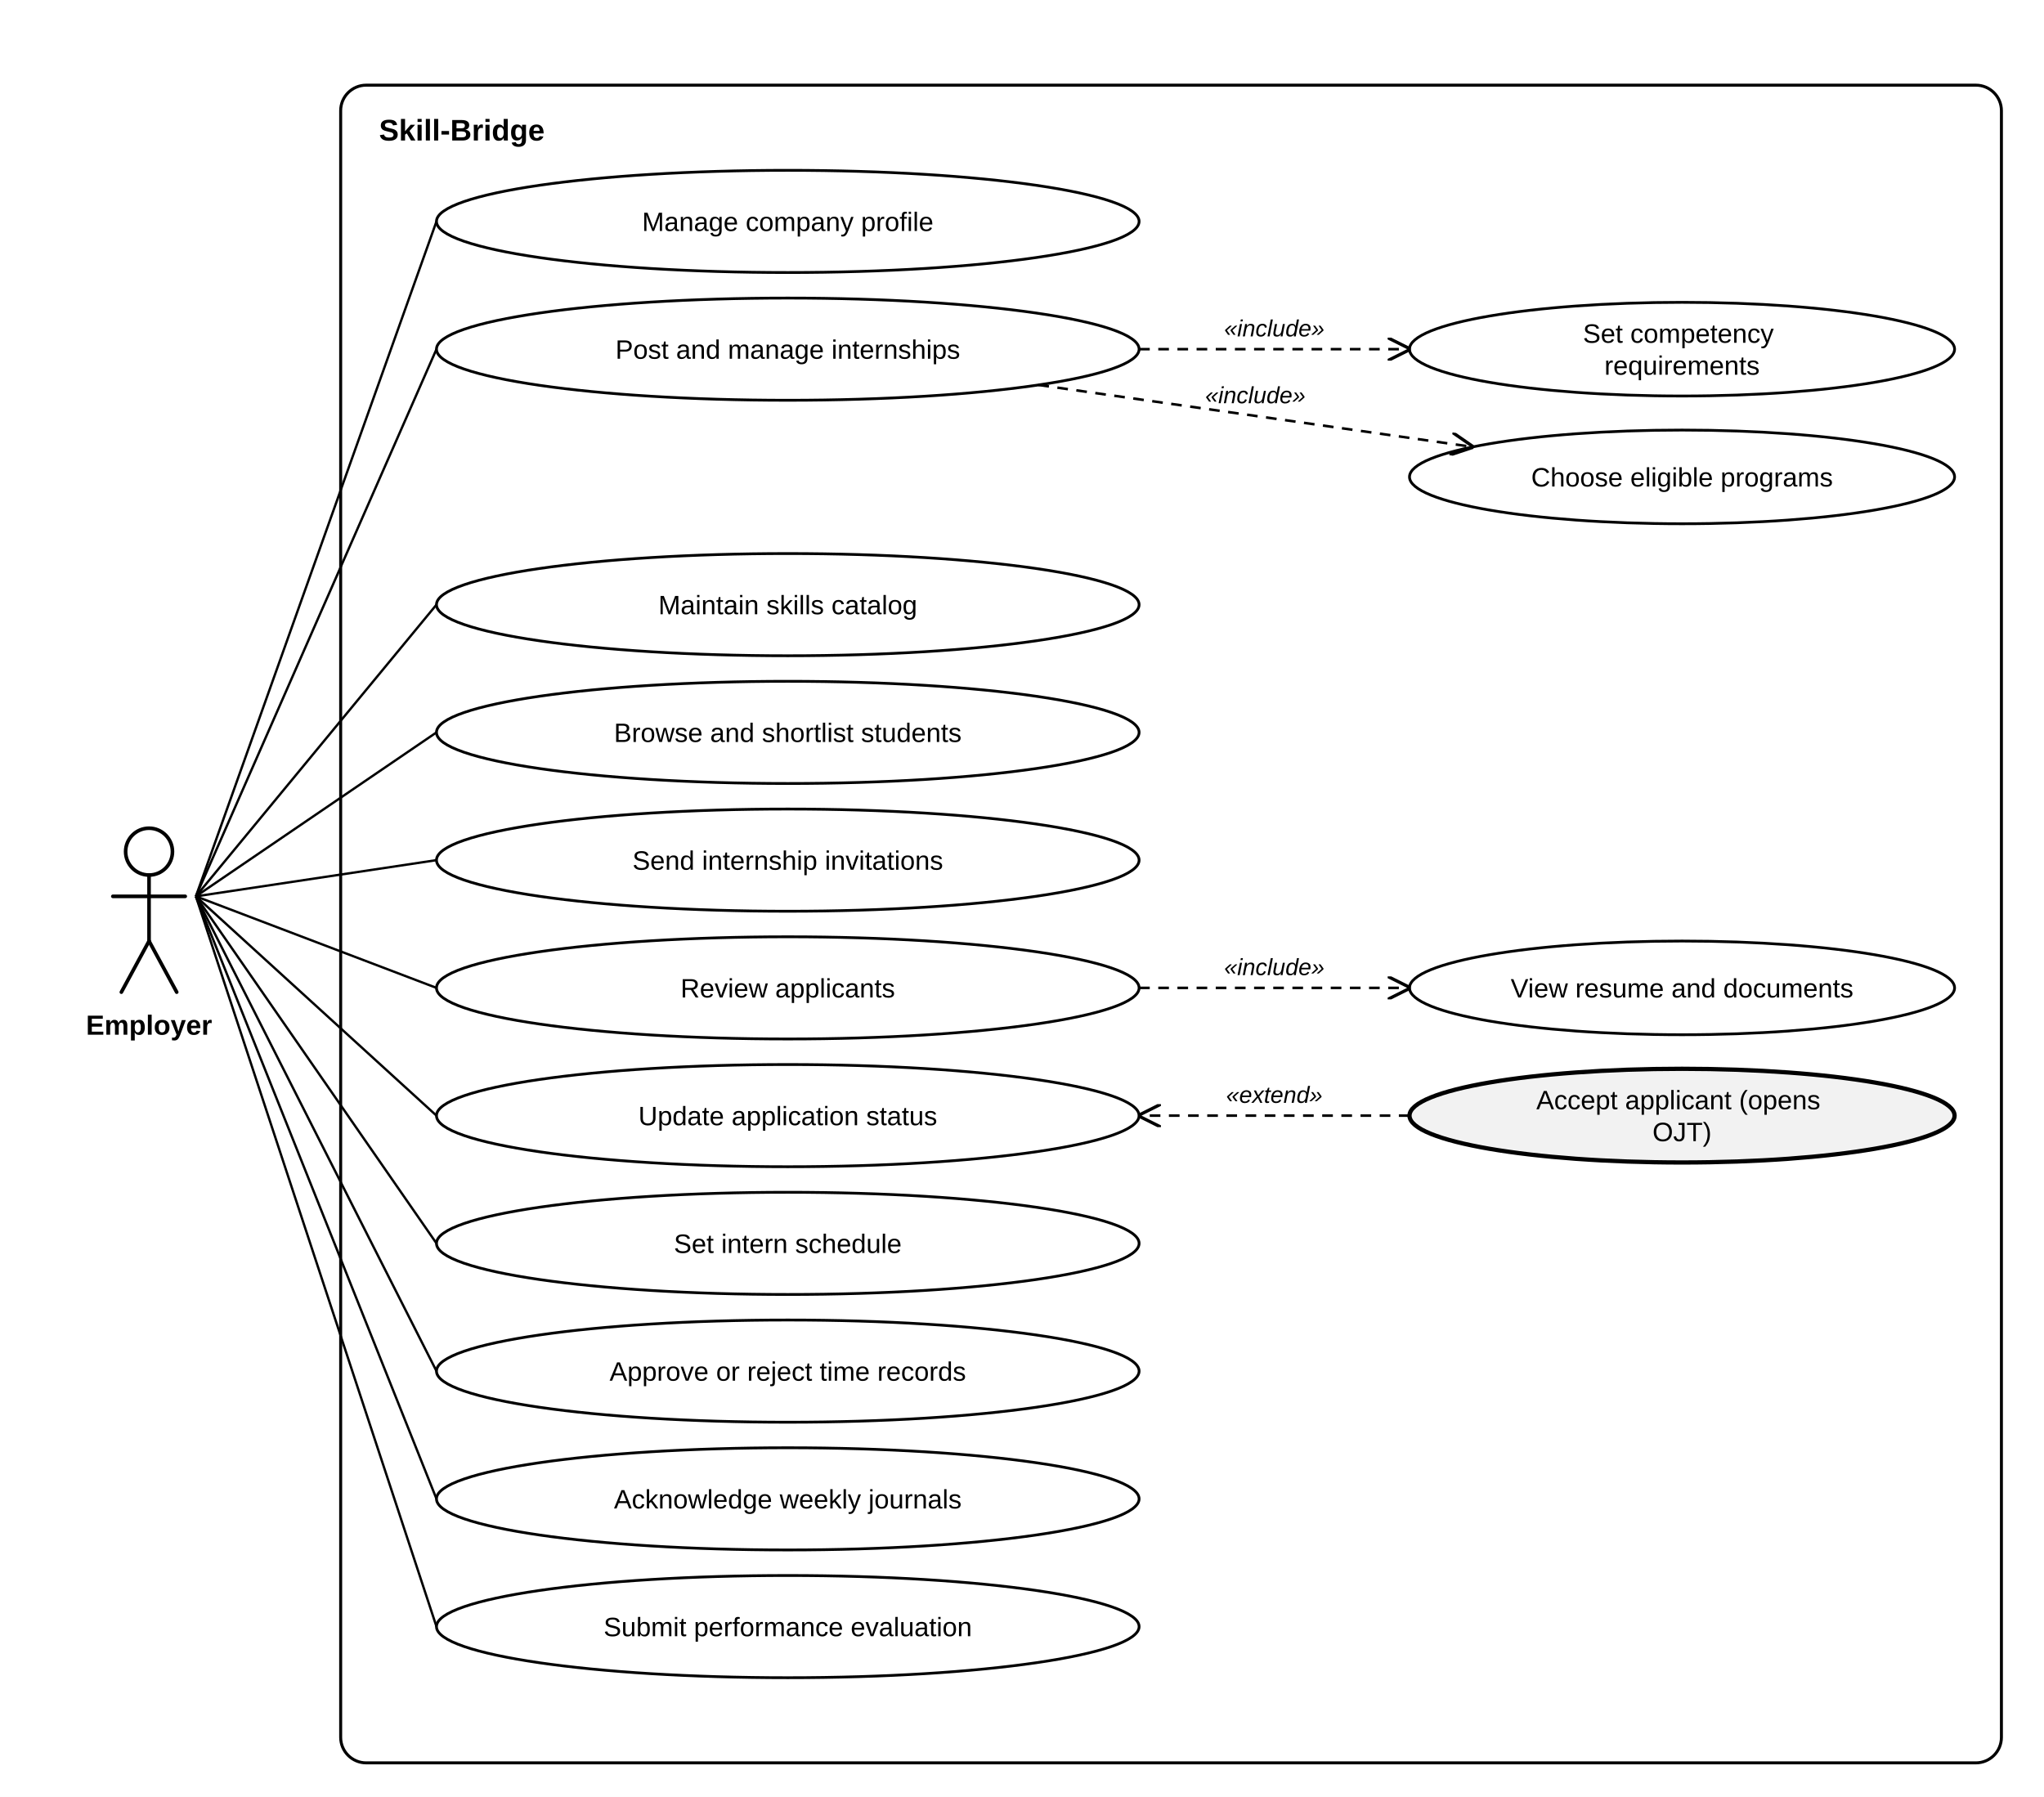
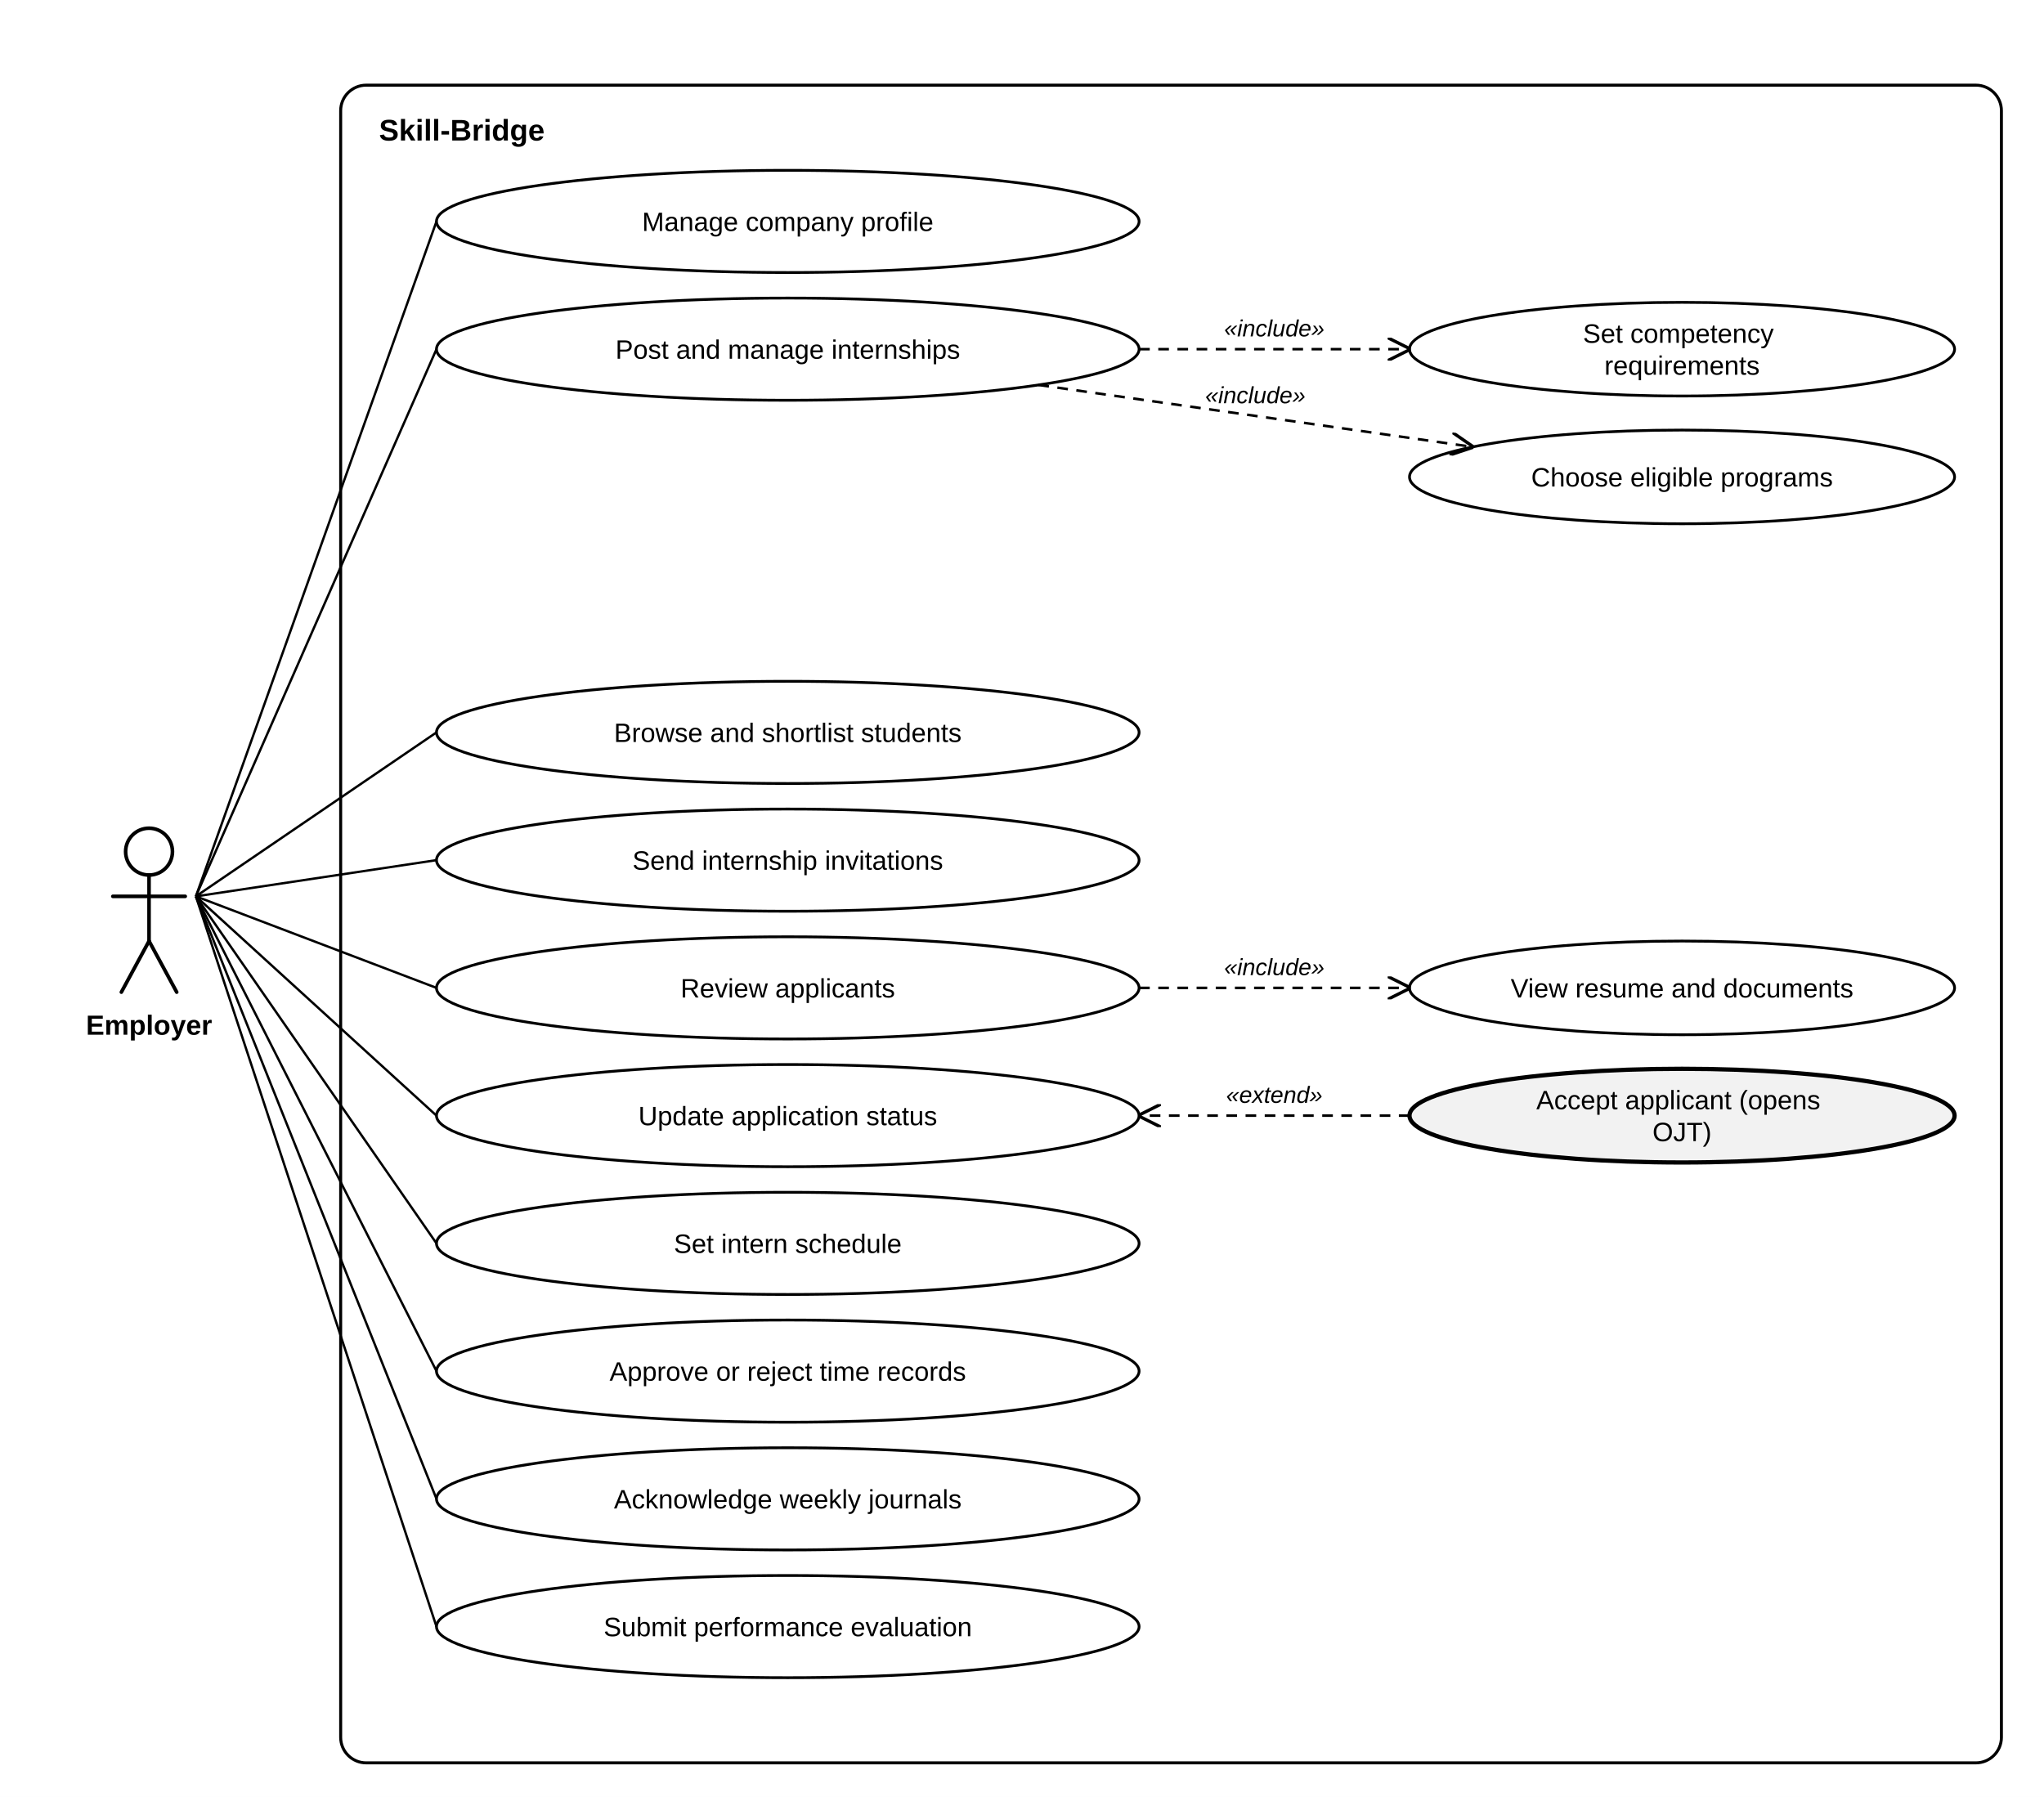
<svg xmlns="http://www.w3.org/2000/svg" width="960" height="844" viewBox="0 0 960 844" role="img" aria-label="Employer use cases: company profile, internships, applicants, and supervising interns through evaluation.">
  <style>
text{font-family:Arial,Helvetica,sans-serif;font-size:12.5px;font-weight:500;fill:#000}
.boundary{fill:#fff;stroke:#000;stroke-width:1.4}
.boundary-name{font-size:14px;font-weight:700}
.uc-case ellipse{fill:#fff;stroke:#000;stroke-width:1.3}
.uc-case.system ellipse{fill:#f2f2f2;stroke:#000;stroke-width:2}
.assoc{stroke:#000;stroke-width:1.1}
.dep line{stroke:#000;stroke-width:1.2;stroke-dasharray:5 4}
.dep.flow line{stroke-dasharray:none;stroke-width:1.5}
.stereo{font-size:11px;font-style:italic}
.gen{stroke:#000;stroke-width:1.3}
.gen-head{fill:#fff;stroke:#000;stroke-width:1.3}
.actor circle{fill:#fff;stroke:#000;stroke-width:1.7}
.actor line{stroke:#000;stroke-width:1.7;stroke-linecap:round}
.actor .actor-name{font-size:13px;font-weight:700}
</style>
  <rect width="960" height="844" fill="#ffffff" />
  <defs>
    <marker id="open-employer" viewBox="0 0 10 10" refX="9.5" refY="5" markerWidth="9" markerHeight="9" orient="auto-start-reverse">
      <path d="M0,0 L10,5 L0,10" fill="none" stroke="#000" stroke-width="1.4" />
    </marker>
    <marker id="gen-employer" viewBox="0 0 12 12" refX="11" refY="6" markerWidth="12" markerHeight="12" orient="auto-start-reverse">
      <path d="M0,0 L12,6 L0,12 Z" class="gen-head" />
    </marker>
  </defs>
  <rect class="boundary" x="160" y="40" width="780" height="788" rx="12" />
  <text x="178" y="66" class="boundary-name">Skill-Bridge</text>
  <line class="assoc" x1="92" y1="421" x2="205" y2="104" />
  <line class="assoc" x1="92" y1="421" x2="205" y2="164" />
-   <line class="assoc" x1="92" y1="421" x2="205" y2="284" />
  <line class="assoc" x1="92" y1="421" x2="205" y2="344" />
  <line class="assoc" x1="92" y1="421" x2="205" y2="404" />
  <line class="assoc" x1="92" y1="421" x2="205" y2="464" />
  <line class="assoc" x1="92" y1="421" x2="205" y2="524" />
  <line class="assoc" x1="92" y1="421" x2="205" y2="584" />
  <line class="assoc" x1="92" y1="421" x2="205" y2="644" />
  <line class="assoc" x1="92" y1="421" x2="205" y2="704" />
  <line class="assoc" x1="92" y1="421" x2="205" y2="764" />
  <g class="uc-case ">
    <ellipse cx="370" cy="104" rx="165" ry="24" />
    <text text-anchor="middle">
      <tspan x="370" y="108.5">Manage company profile</tspan>
    </text>
  </g>
  <g class="uc-case ">
    <ellipse cx="370" cy="164" rx="165" ry="24" />
    <text text-anchor="middle">
      <tspan x="370" y="168.5">Post and manage internships</tspan>
    </text>
  </g>
  <g class="uc-case related ">
    <ellipse cx="790" cy="164" rx="128" ry="22" />
    <text text-anchor="middle">
      <tspan x="790" y="161">Set competency</tspan>
      <tspan x="790" y="176">requirements</tspan>
    </text>
  </g>
  <g class="dep">
    <line x1="535" y1="164" x2="662" y2="164" marker-end="url(#open-employer)" />
    <text x="598.5" y="158" text-anchor="middle" class="stereo">«include»</text>
  </g>
  <g class="uc-case related ">
    <ellipse cx="790" cy="224" rx="128" ry="22" />
    <text text-anchor="middle">
      <tspan x="790" y="228.5">Choose eligible programs</tspan>
    </text>
  </g>
  <g class="dep">
    <line x1="487.7" y1="180.8" x2="691.6" y2="209.9" marker-end="url(#open-employer)" />
    <text x="589.6" y="189.4" text-anchor="middle" class="stereo">«include»</text>
-   </g>
-   <g class="uc-case ">
-     <ellipse cx="370" cy="284" rx="165" ry="24" />
-     <text text-anchor="middle">
-       <tspan x="370" y="288.5">Maintain skills catalog</tspan>
-     </text>
  </g>
  <g class="uc-case ">
    <ellipse cx="370" cy="344" rx="165" ry="24" />
    <text text-anchor="middle">
      <tspan x="370" y="348.5">Browse and shortlist students</tspan>
    </text>
  </g>
  <g class="uc-case ">
    <ellipse cx="370" cy="404" rx="165" ry="24" />
    <text text-anchor="middle">
      <tspan x="370" y="408.5">Send internship invitations</tspan>
    </text>
  </g>
  <g class="uc-case ">
    <ellipse cx="370" cy="464" rx="165" ry="24" />
    <text text-anchor="middle">
      <tspan x="370" y="468.5">Review applicants</tspan>
    </text>
  </g>
  <g class="uc-case related ">
    <ellipse cx="790" cy="464" rx="128" ry="22" />
    <text text-anchor="middle">
      <tspan x="790" y="468.5">View resume and documents</tspan>
    </text>
  </g>
  <g class="dep">
    <line x1="535" y1="464" x2="662" y2="464" marker-end="url(#open-employer)" />
    <text x="598.5" y="458" text-anchor="middle" class="stereo">«include»</text>
  </g>
  <g class="uc-case ">
    <ellipse cx="370" cy="524" rx="165" ry="24" />
    <text text-anchor="middle">
      <tspan x="370" y="528.5">Update application status</tspan>
    </text>
  </g>
  <g class="uc-case related system">
    <ellipse cx="790" cy="524" rx="128" ry="22" />
    <text text-anchor="middle">
      <tspan x="790" y="521">Accept applicant (opens</tspan>
      <tspan x="790" y="536">OJT)</tspan>
    </text>
  </g>
  <g class="dep">
    <line x1="662" y1="524" x2="535" y2="524" marker-end="url(#open-employer)" />
    <text x="598.5" y="518" text-anchor="middle" class="stereo">«extend»</text>
  </g>
  <g class="uc-case ">
    <ellipse cx="370" cy="584" rx="165" ry="24" />
    <text text-anchor="middle">
      <tspan x="370" y="588.5">Set intern schedule</tspan>
    </text>
  </g>
  <g class="uc-case ">
    <ellipse cx="370" cy="644" rx="165" ry="24" />
    <text text-anchor="middle">
      <tspan x="370" y="648.5">Approve or reject time records</tspan>
    </text>
  </g>
  <g class="uc-case ">
    <ellipse cx="370" cy="704" rx="165" ry="24" />
    <text text-anchor="middle">
      <tspan x="370" y="708.5">Acknowledge weekly journals</tspan>
    </text>
  </g>
  <g class="uc-case ">
    <ellipse cx="370" cy="764" rx="165" ry="24" />
    <text text-anchor="middle">
      <tspan x="370" y="768.5">Submit performance evaluation</tspan>
    </text>
  </g>
  <g class="actor primary">
    <circle cx="70" cy="400" r="11" />
    <line x1="70" y1="411" x2="70" y2="442" />
    <line x1="53" y1="421" x2="87" y2="421" />
    <line x1="70" y1="442" x2="57" y2="466" />
    <line x1="70" y1="442" x2="83" y2="466" />
    <text x="70" y="486" text-anchor="middle" class="actor-name">Employer</text>
  </g>
</svg>
